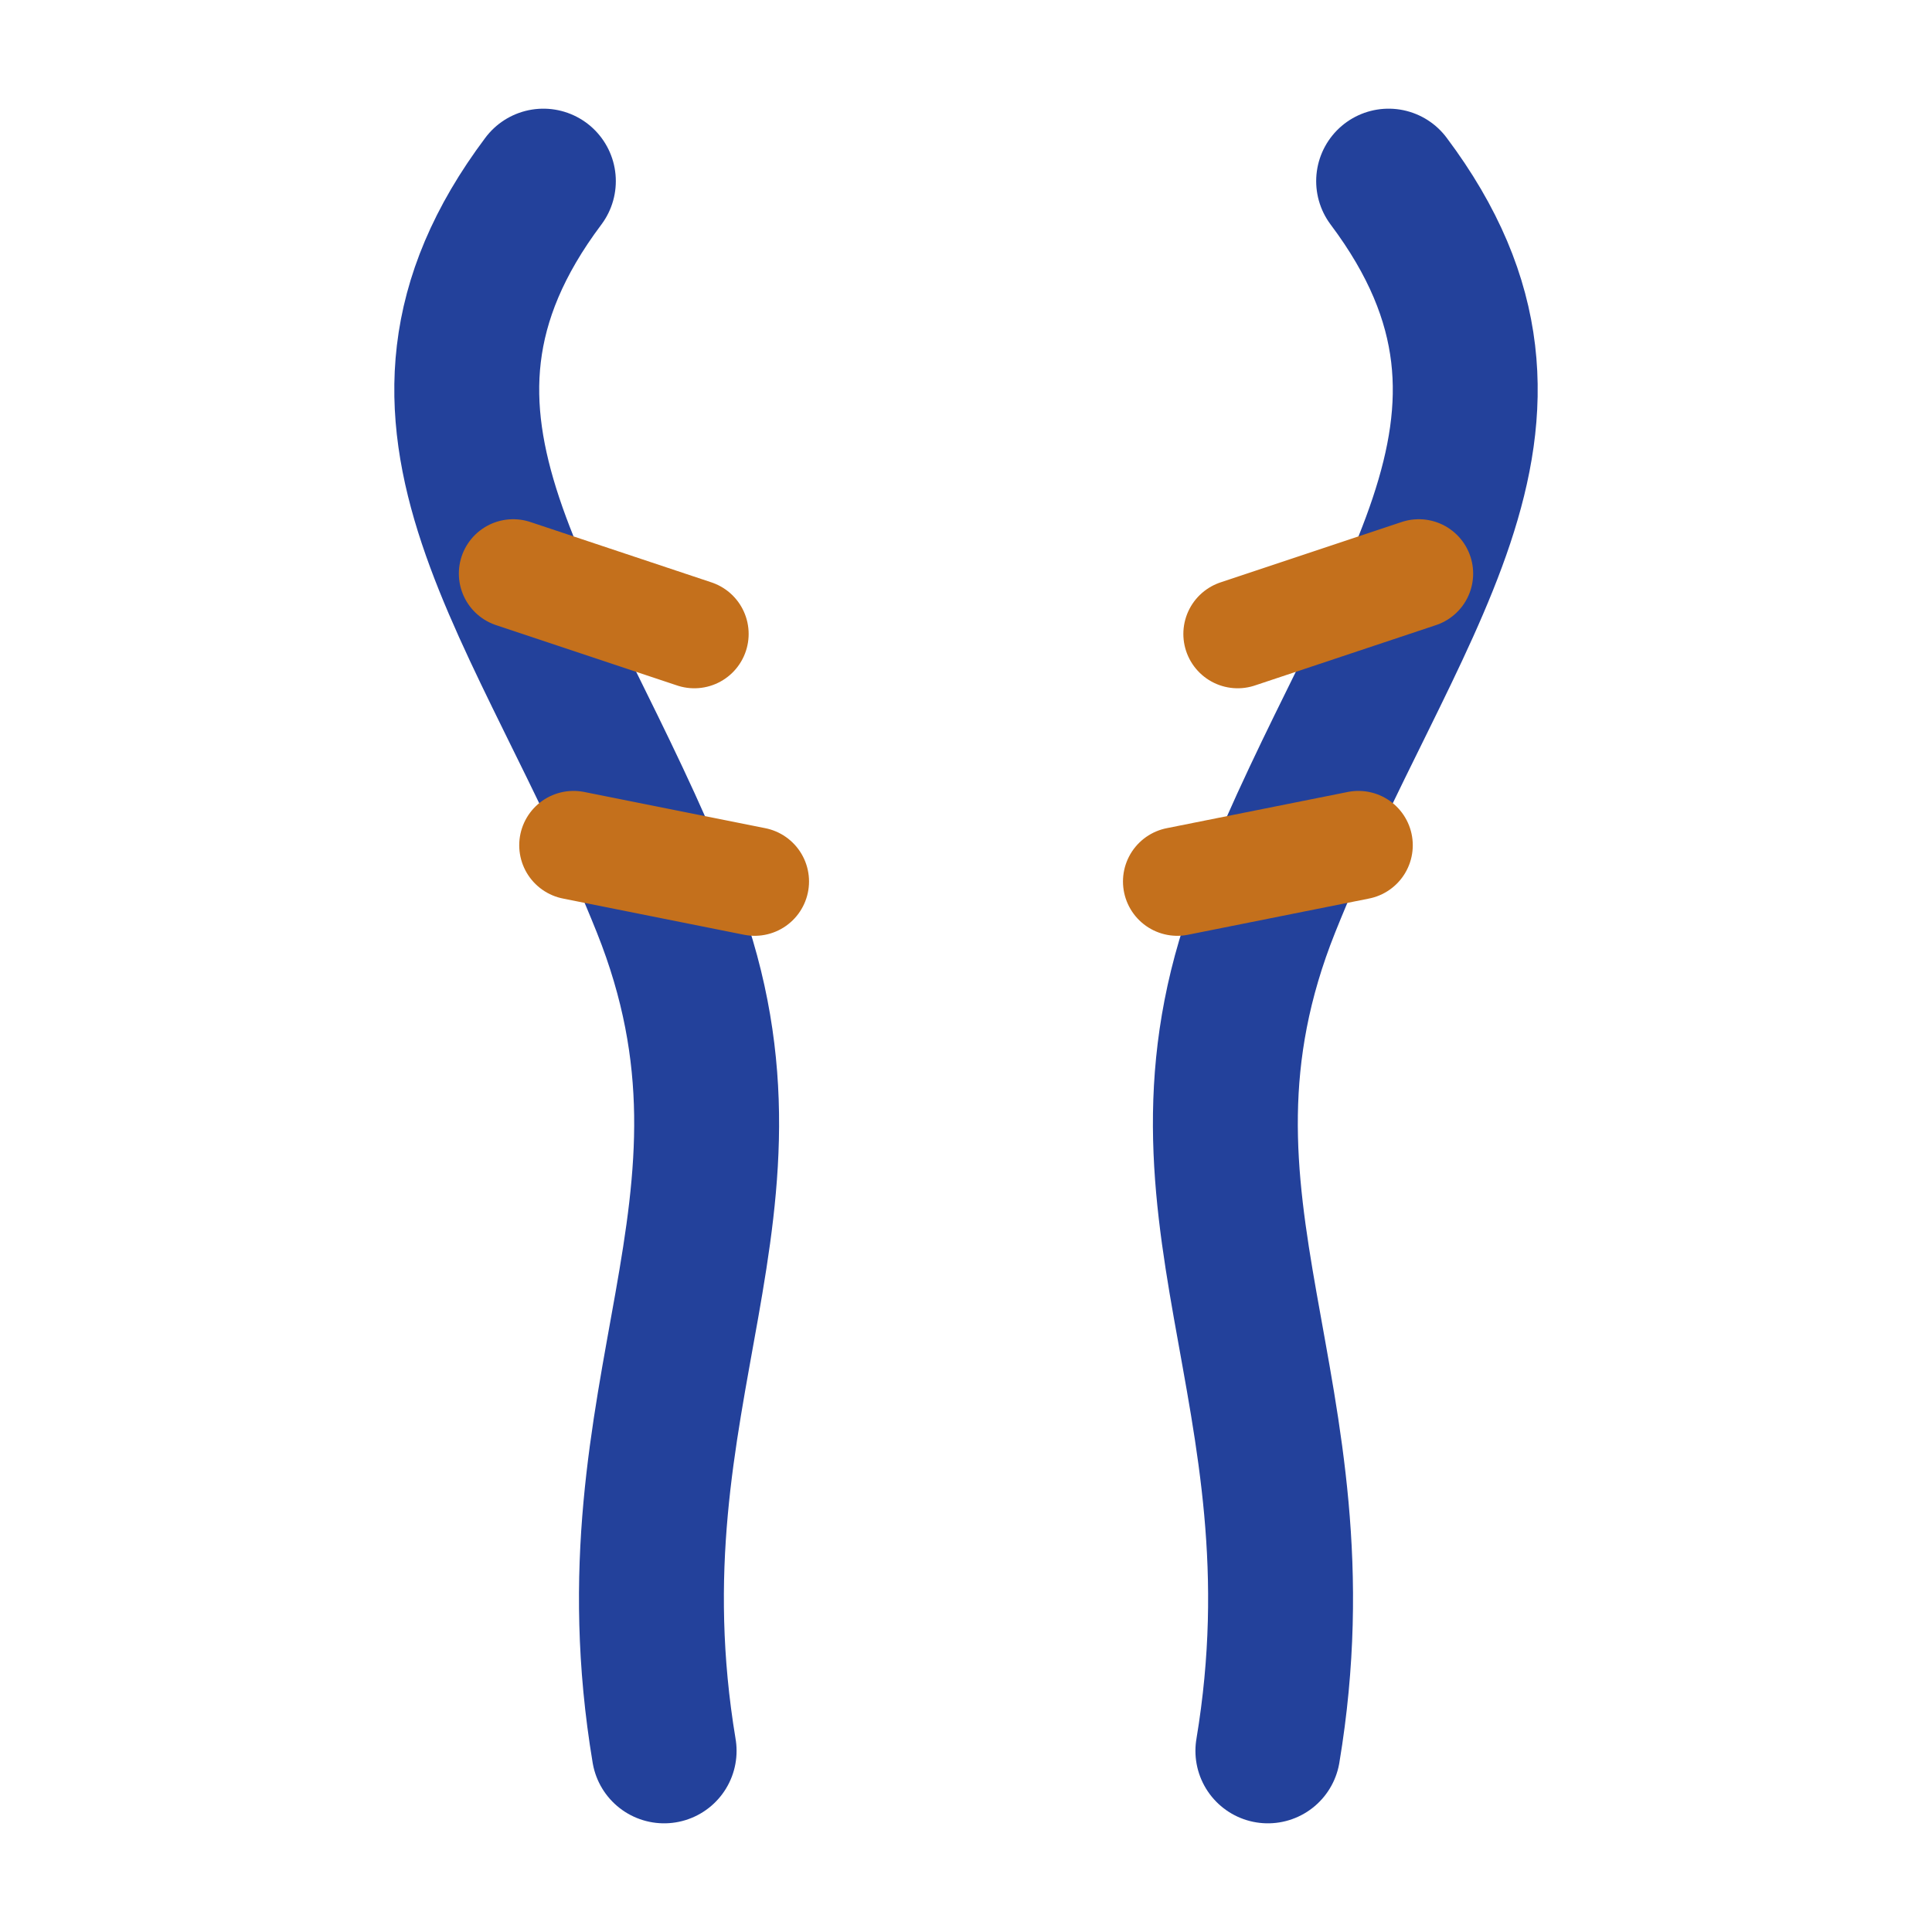
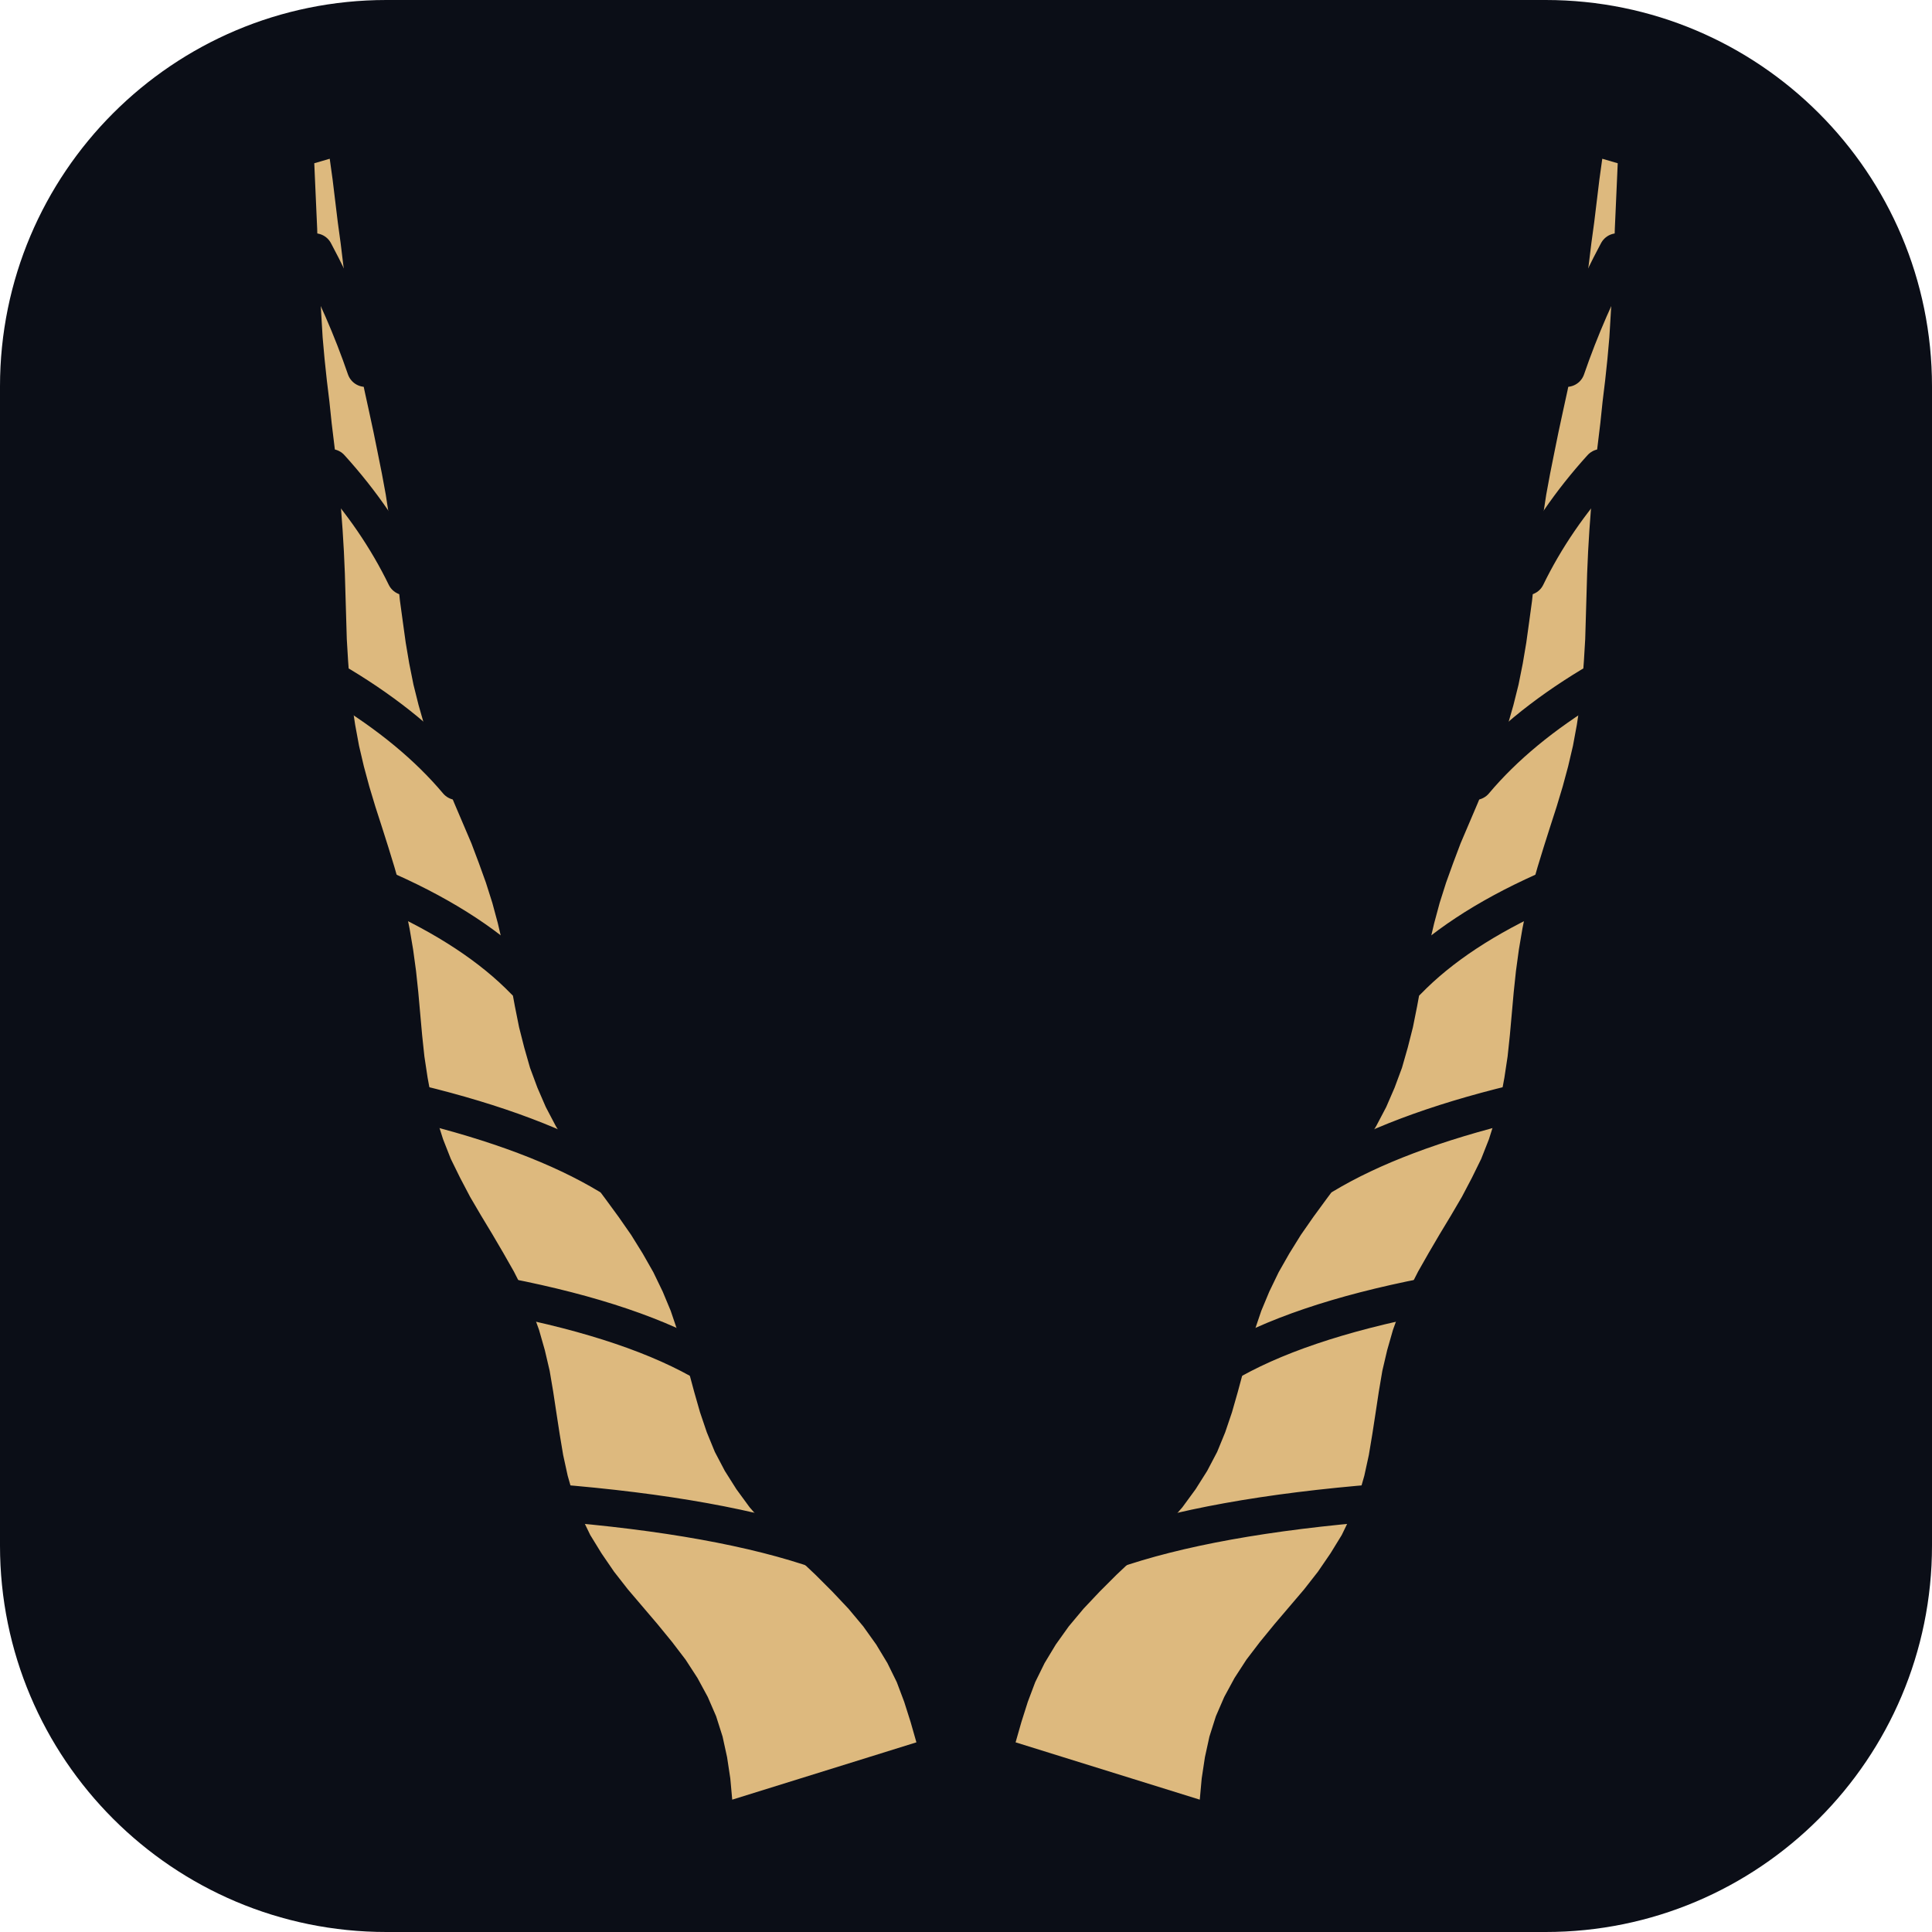
- <svg xmlns="http://www.w3.org/2000/svg" viewBox="0 0 32 32" fill="none" stroke="#23419B" stroke-width="2.4" stroke-linecap="round">
-   <path d="M11 29c-1-6 2-9 0-14S6 7 9 3" />
-   <path d="M21 29c1-6-2-9 0-14s5-8 2-12" />
-   <path d="M8.5 9.5l3 1M9.5 14l3 .6M23.5 9.5l-3 1M22.5 14l-3 .6" stroke="#C4701C" stroke-width="1.8" />
+ <svg xmlns="http://www.w3.org/2000/svg" viewBox="-6 -2 60 60">
+   <rect x="-6" y="-2" width="60" height="60" rx="12" fill="#0B0E17" />
+   <path d="M22.46 52.11 L22.28 51.48 L22.08 50.85 L21.85 50.24 L21.56 49.65 L21.21 49.07 L20.81 48.51 L20.35 47.96 L19.85 47.43 L19.33 46.91 L18.79 46.40 L18.26 45.88 L17.75 45.35 L17.28 44.81 L16.87 44.25 L16.51 43.68 L16.20 43.09 L15.95 42.48 L15.74 41.86 L15.56 41.23 L15.39 40.60 L15.23 39.96 L15.04 39.33 L14.83 38.71 L14.58 38.11 L14.29 37.51 L13.96 36.93 L13.60 36.35 L13.21 35.79 L12.80 35.23 L12.39 34.68 L11.99 34.11 L11.61 33.55 L11.26 32.97 L10.95 32.38 L10.69 31.78 L10.46 31.16 L10.28 30.53 L10.12 29.90 L9.99 29.25 L9.87 28.60 L9.74 27.96 L9.61 27.31 L9.46 26.67 L9.29 26.04 L9.09 25.41 L8.87 24.80 L8.64 24.19 L8.38 23.58 L8.12 22.97 L7.87 22.37 L7.62 21.76 L7.39 21.15 L7.18 20.53 L7.00 19.90 L6.84 19.26 L6.71 18.61 L6.60 17.96 L6.51 17.31 L6.42 16.65 L6.35 15.98 L6.27 15.32 L6.18 14.67 L6.08 14.01 L5.98 13.36 L5.86 12.71 L5.73 12.06 L5.60 11.42 L5.46 10.77 L5.32 10.13 L5.19 9.49 L5.07 8.84 L4.95 8.19 L4.85 7.54 L4.75 6.88 L4.66 6.22 L4.58 5.56 L4.49 4.90 L4.41 4.24 L4.33 3.58 L4.24 2.93 L3.76 3.07 L3.79 3.75 L3.82 4.43 L3.85 5.10 L3.87 5.78 L3.90 6.46 L3.94 7.14 L3.98 7.81 L4.02 8.48 L4.08 9.15 L4.15 9.81 L4.23 10.47 L4.30 11.14 L4.38 11.80 L4.46 12.46 L4.53 13.12 L4.59 13.79 L4.64 14.46 L4.68 15.13 L4.71 15.81 L4.73 16.49 L4.75 17.17 L4.77 17.85 L4.81 18.52 L4.86 19.19 L4.93 19.85 L5.03 20.51 L5.15 21.16 L5.30 21.80 L5.47 22.43 L5.66 23.06 L5.86 23.68 L6.06 24.31 L6.25 24.93 L6.43 25.56 L6.59 26.20 L6.72 26.84 L6.83 27.49 L6.92 28.15 L6.99 28.81 L7.05 29.48 L7.11 30.15 L7.18 30.81 L7.28 31.47 L7.40 32.12 L7.56 32.75 L7.76 33.38 L8.00 33.99 L8.29 34.58 L8.60 35.17 L8.94 35.75 L9.29 36.33 L9.63 36.91 L9.96 37.49 L10.26 38.08 L10.52 38.69 L10.74 39.30 L10.92 39.93 L11.07 40.57 L11.18 41.22 L11.28 41.88 L11.38 42.53 L11.49 43.19 L11.63 43.83 L11.81 44.46 L12.04 45.07 L12.33 45.67 L12.68 46.24 L13.07 46.81 L13.50 47.36 L13.96 47.90 L14.42 48.44 L14.87 48.99 L15.29 49.54 L15.66 50.11 L15.98 50.70 L16.24 51.30 L16.44 51.93 L16.58 52.57 L16.68 53.23 L16.74 53.89 Z M25.54 52.11 L25.72 51.48 L25.92 50.85 L26.15 50.24 L26.44 49.65 L26.79 49.07 L27.19 48.51 L27.65 47.96 L28.15 47.43 L28.67 46.91 L29.21 46.40 L29.74 45.88 L30.25 45.35 L30.72 44.81 L31.13 44.25 L31.49 43.68 L31.80 43.09 L32.05 42.48 L32.26 41.86 L32.44 41.23 L32.61 40.60 L32.77 39.96 L32.96 39.33 L33.17 38.71 L33.42 38.11 L33.71 37.51 L34.04 36.93 L34.40 36.35 L34.79 35.79 L35.20 35.23 L35.61 34.68 L36.01 34.11 L36.39 33.55 L36.74 32.97 L37.05 32.38 L37.31 31.78 L37.54 31.16 L37.72 30.53 L37.88 29.90 L38.01 29.25 L38.13 28.60 L38.26 27.96 L38.39 27.31 L38.54 26.67 L38.71 26.04 L38.91 25.41 L39.13 24.80 L39.36 24.19 L39.62 23.58 L39.88 22.97 L40.13 22.37 L40.38 21.76 L40.61 21.15 L40.82 20.53 L41.00 19.90 L41.16 19.26 L41.29 18.61 L41.40 17.96 L41.49 17.31 L41.58 16.65 L41.65 15.98 L41.73 15.32 L41.82 14.67 L41.92 14.01 L42.02 13.36 L42.14 12.71 L42.27 12.06 L42.40 11.42 L42.54 10.77 L42.68 10.13 L42.81 9.49 L42.93 8.84 L43.05 8.19 L43.15 7.54 L43.25 6.88 L43.34 6.22 L43.42 5.56 L43.51 4.90 L43.59 4.24 L43.67 3.58 L43.76 2.93 L44.24 3.07 L44.21 3.75 L44.18 4.43 L44.15 5.10 L44.13 5.78 L44.10 6.46 L44.06 7.14 L44.02 7.81 L43.98 8.48 L43.92 9.15 L43.85 9.81 L43.77 10.47 L43.70 11.14 L43.62 11.80 L43.54 12.46 L43.47 13.12 L43.41 13.79 L43.36 14.46 L43.32 15.13 L43.29 15.81 L43.27 16.49 L43.25 17.17 L43.23 17.85 L43.19 18.52 L43.14 19.19 L43.07 19.85 L42.97 20.51 L42.85 21.16 L42.70 21.80 L42.53 22.43 L42.34 23.06 L42.14 23.68 L41.94 24.31 L41.75 24.93 L41.57 25.56 L41.41 26.20 L41.28 26.84 L41.17 27.49 L41.08 28.15 L41.01 28.81 L40.95 29.48 L40.89 30.15 L40.82 30.81 L40.72 31.47 L40.60 32.12 L40.44 32.75 L40.24 33.38 L40.00 33.99 L39.71 34.58 L39.40 35.17 L39.06 35.75 L38.71 36.33 L38.37 36.91 L38.04 37.49 L37.74 38.08 L37.48 38.69 L37.26 39.30 L37.08 39.93 L36.93 40.57 L36.82 41.22 L36.72 41.88 L36.62 42.53 L36.51 43.19 L36.37 43.83 L36.19 44.46 L35.96 45.07 L35.67 45.67 L35.32 46.24 L34.93 46.81 L34.50 47.36 L34.04 47.90 L33.58 48.44 L33.13 48.99 L32.71 49.54 L32.34 50.11 L32.02 50.70 L31.76 51.30 L31.56 51.93 L31.42 52.57 L31.32 53.23 L31.26 53.89 Z" fill="#DDB97E" />
+   <path d="M19.51 46.17 Q 16.40 45.08 11.15 44.66 M16.01 40.40 Q 13.75 39.05 9.70 38.26 M12.90 34.51 Q 10.66 33.16 6.94 32.26 M10.29 28.47 Q 8.76 26.89 6.06 25.68 M8.20 22.27 Q 6.83 20.64 4.58 19.28 M6.59 15.91 Q 5.72 14.12 4.27 12.52 M5.35 9.44 Q 4.71 7.58 3.77 5.82 M28.49 46.17 Q 31.60 45.08 36.85 44.66 M31.99 40.40 Q 34.25 39.05 38.30 38.26 M35.10 34.51 Q 37.34 33.16 41.06 32.26 M37.71 28.47 Q 39.24 26.89 41.94 25.68 M39.80 22.27 Q 41.17 20.64 43.42 19.28 M41.41 15.91 Q 42.28 14.12 43.73 12.52 M42.65 9.44 Q 43.29 7.58 44.23 5.82" fill="none" stroke="#0B0E17" stroke-width="1.15" stroke-linecap="round" />
</svg>
